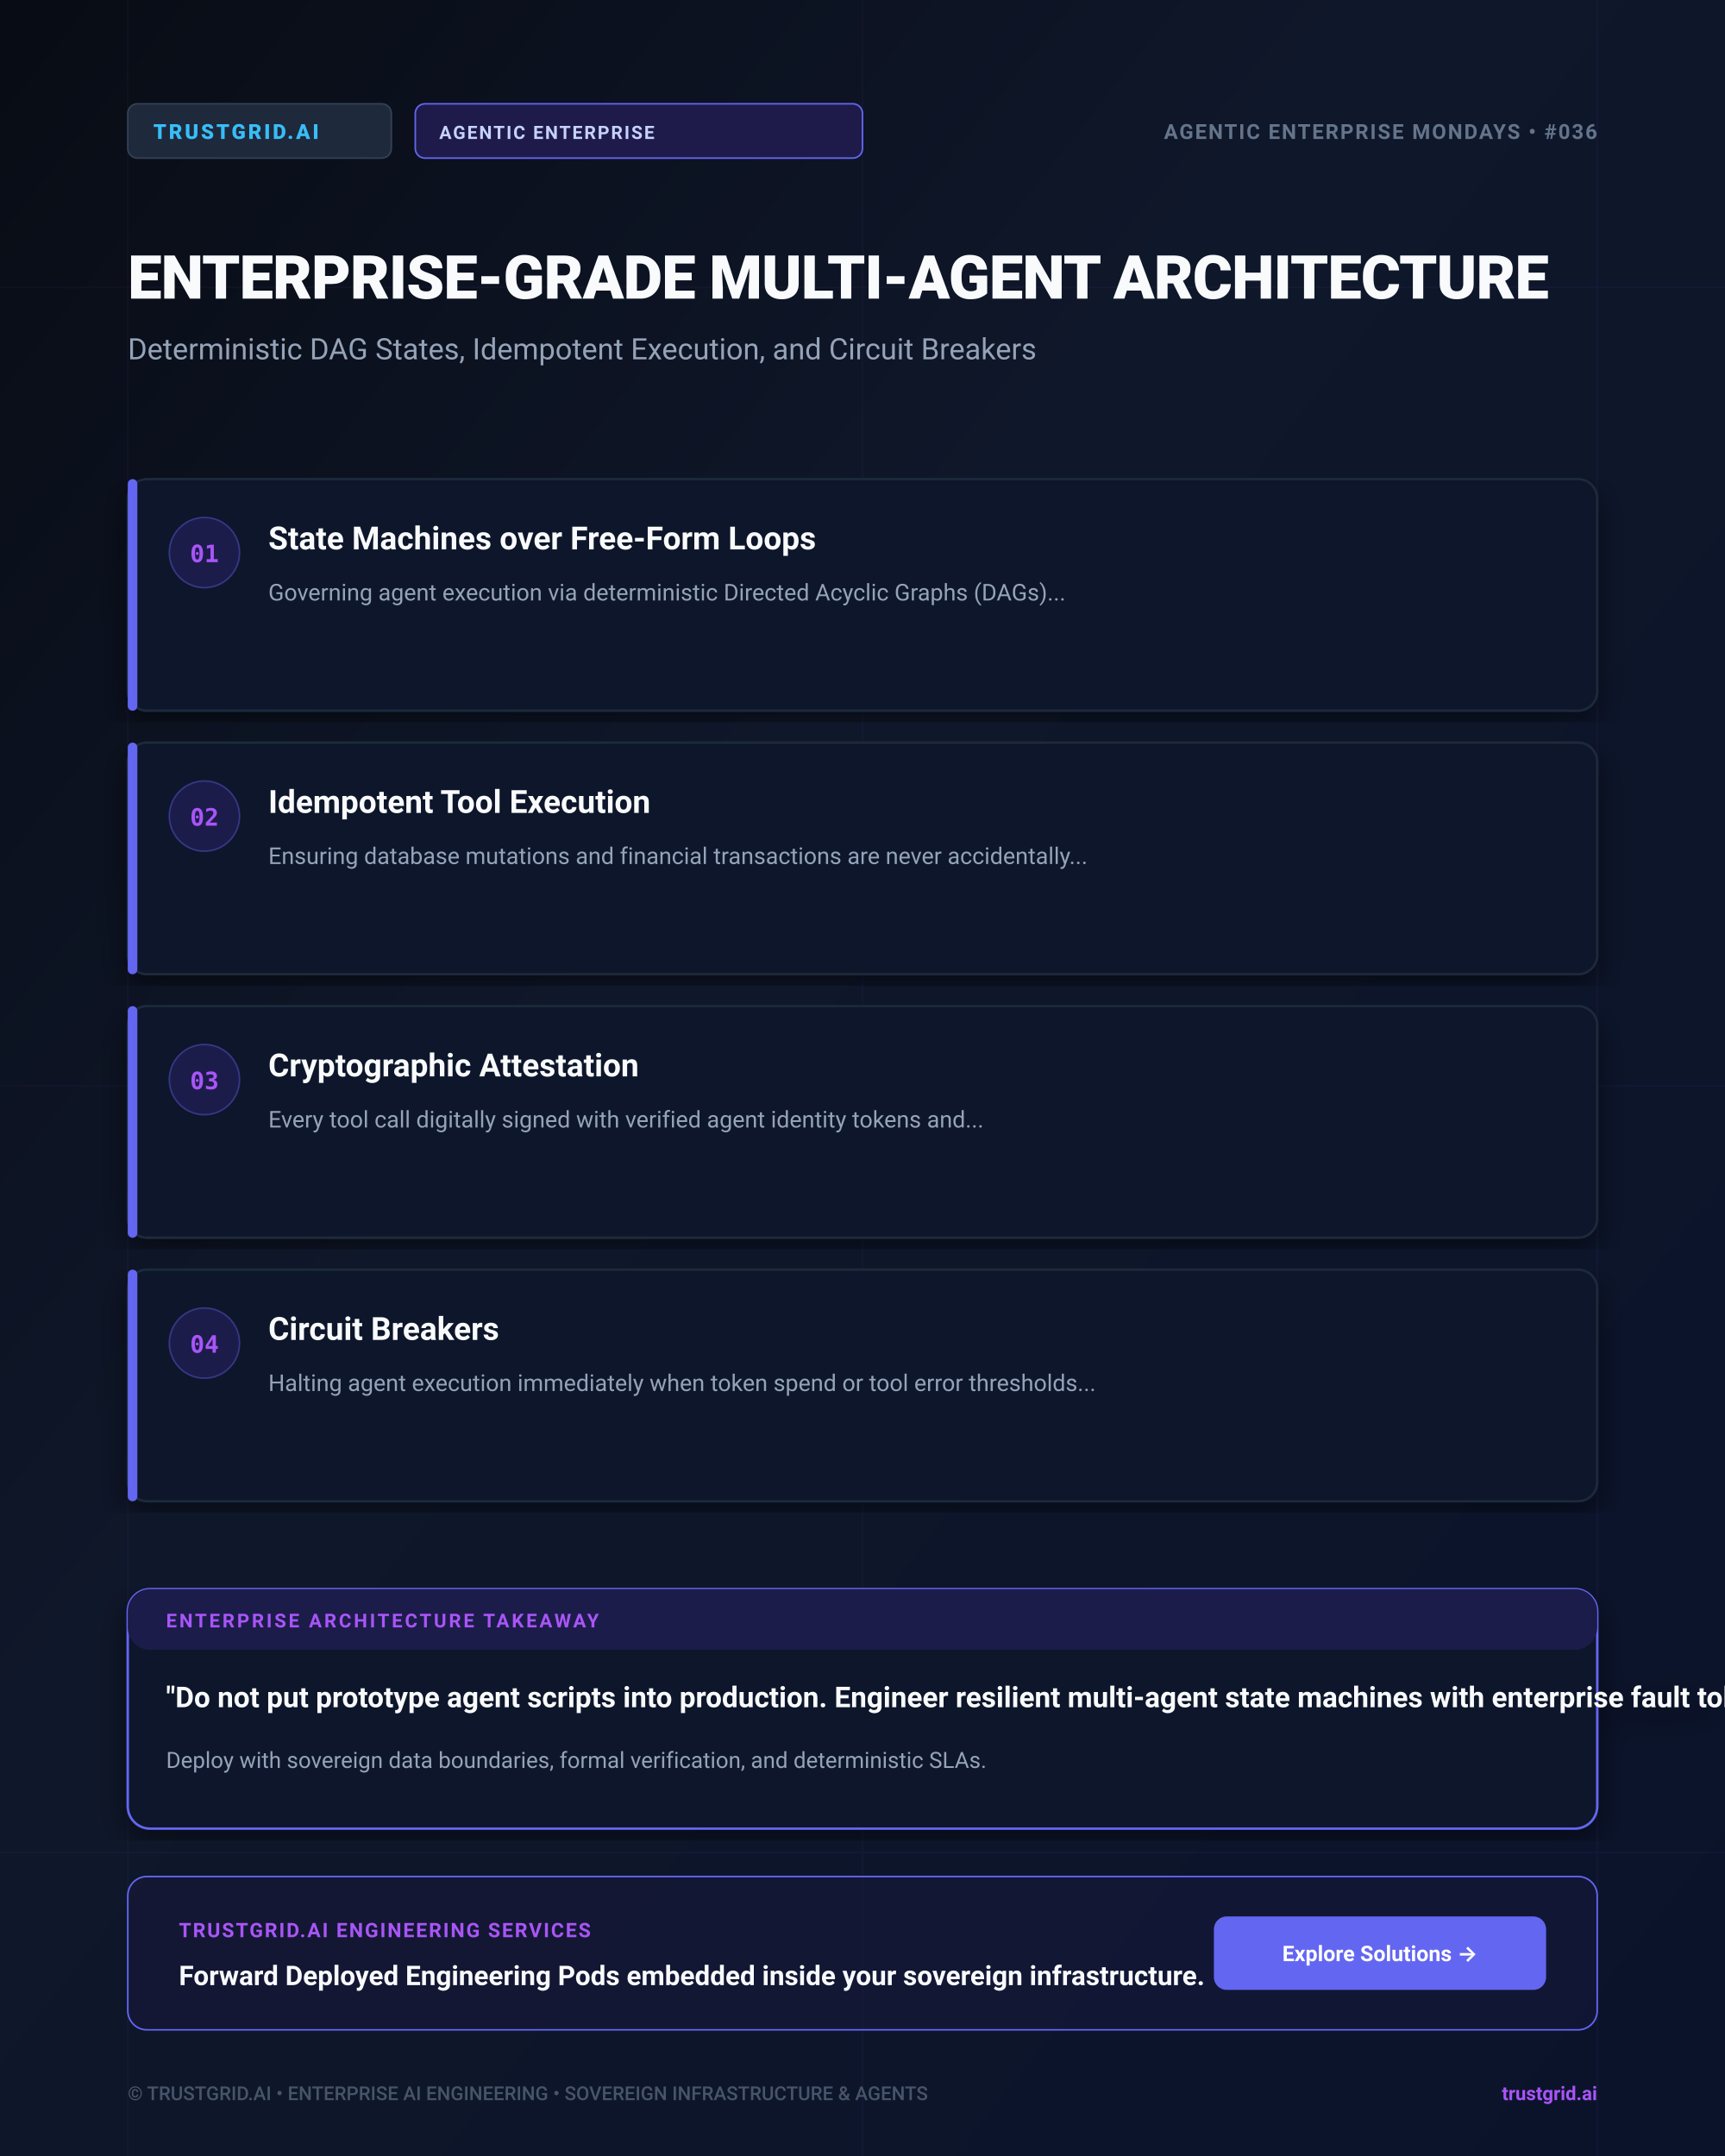
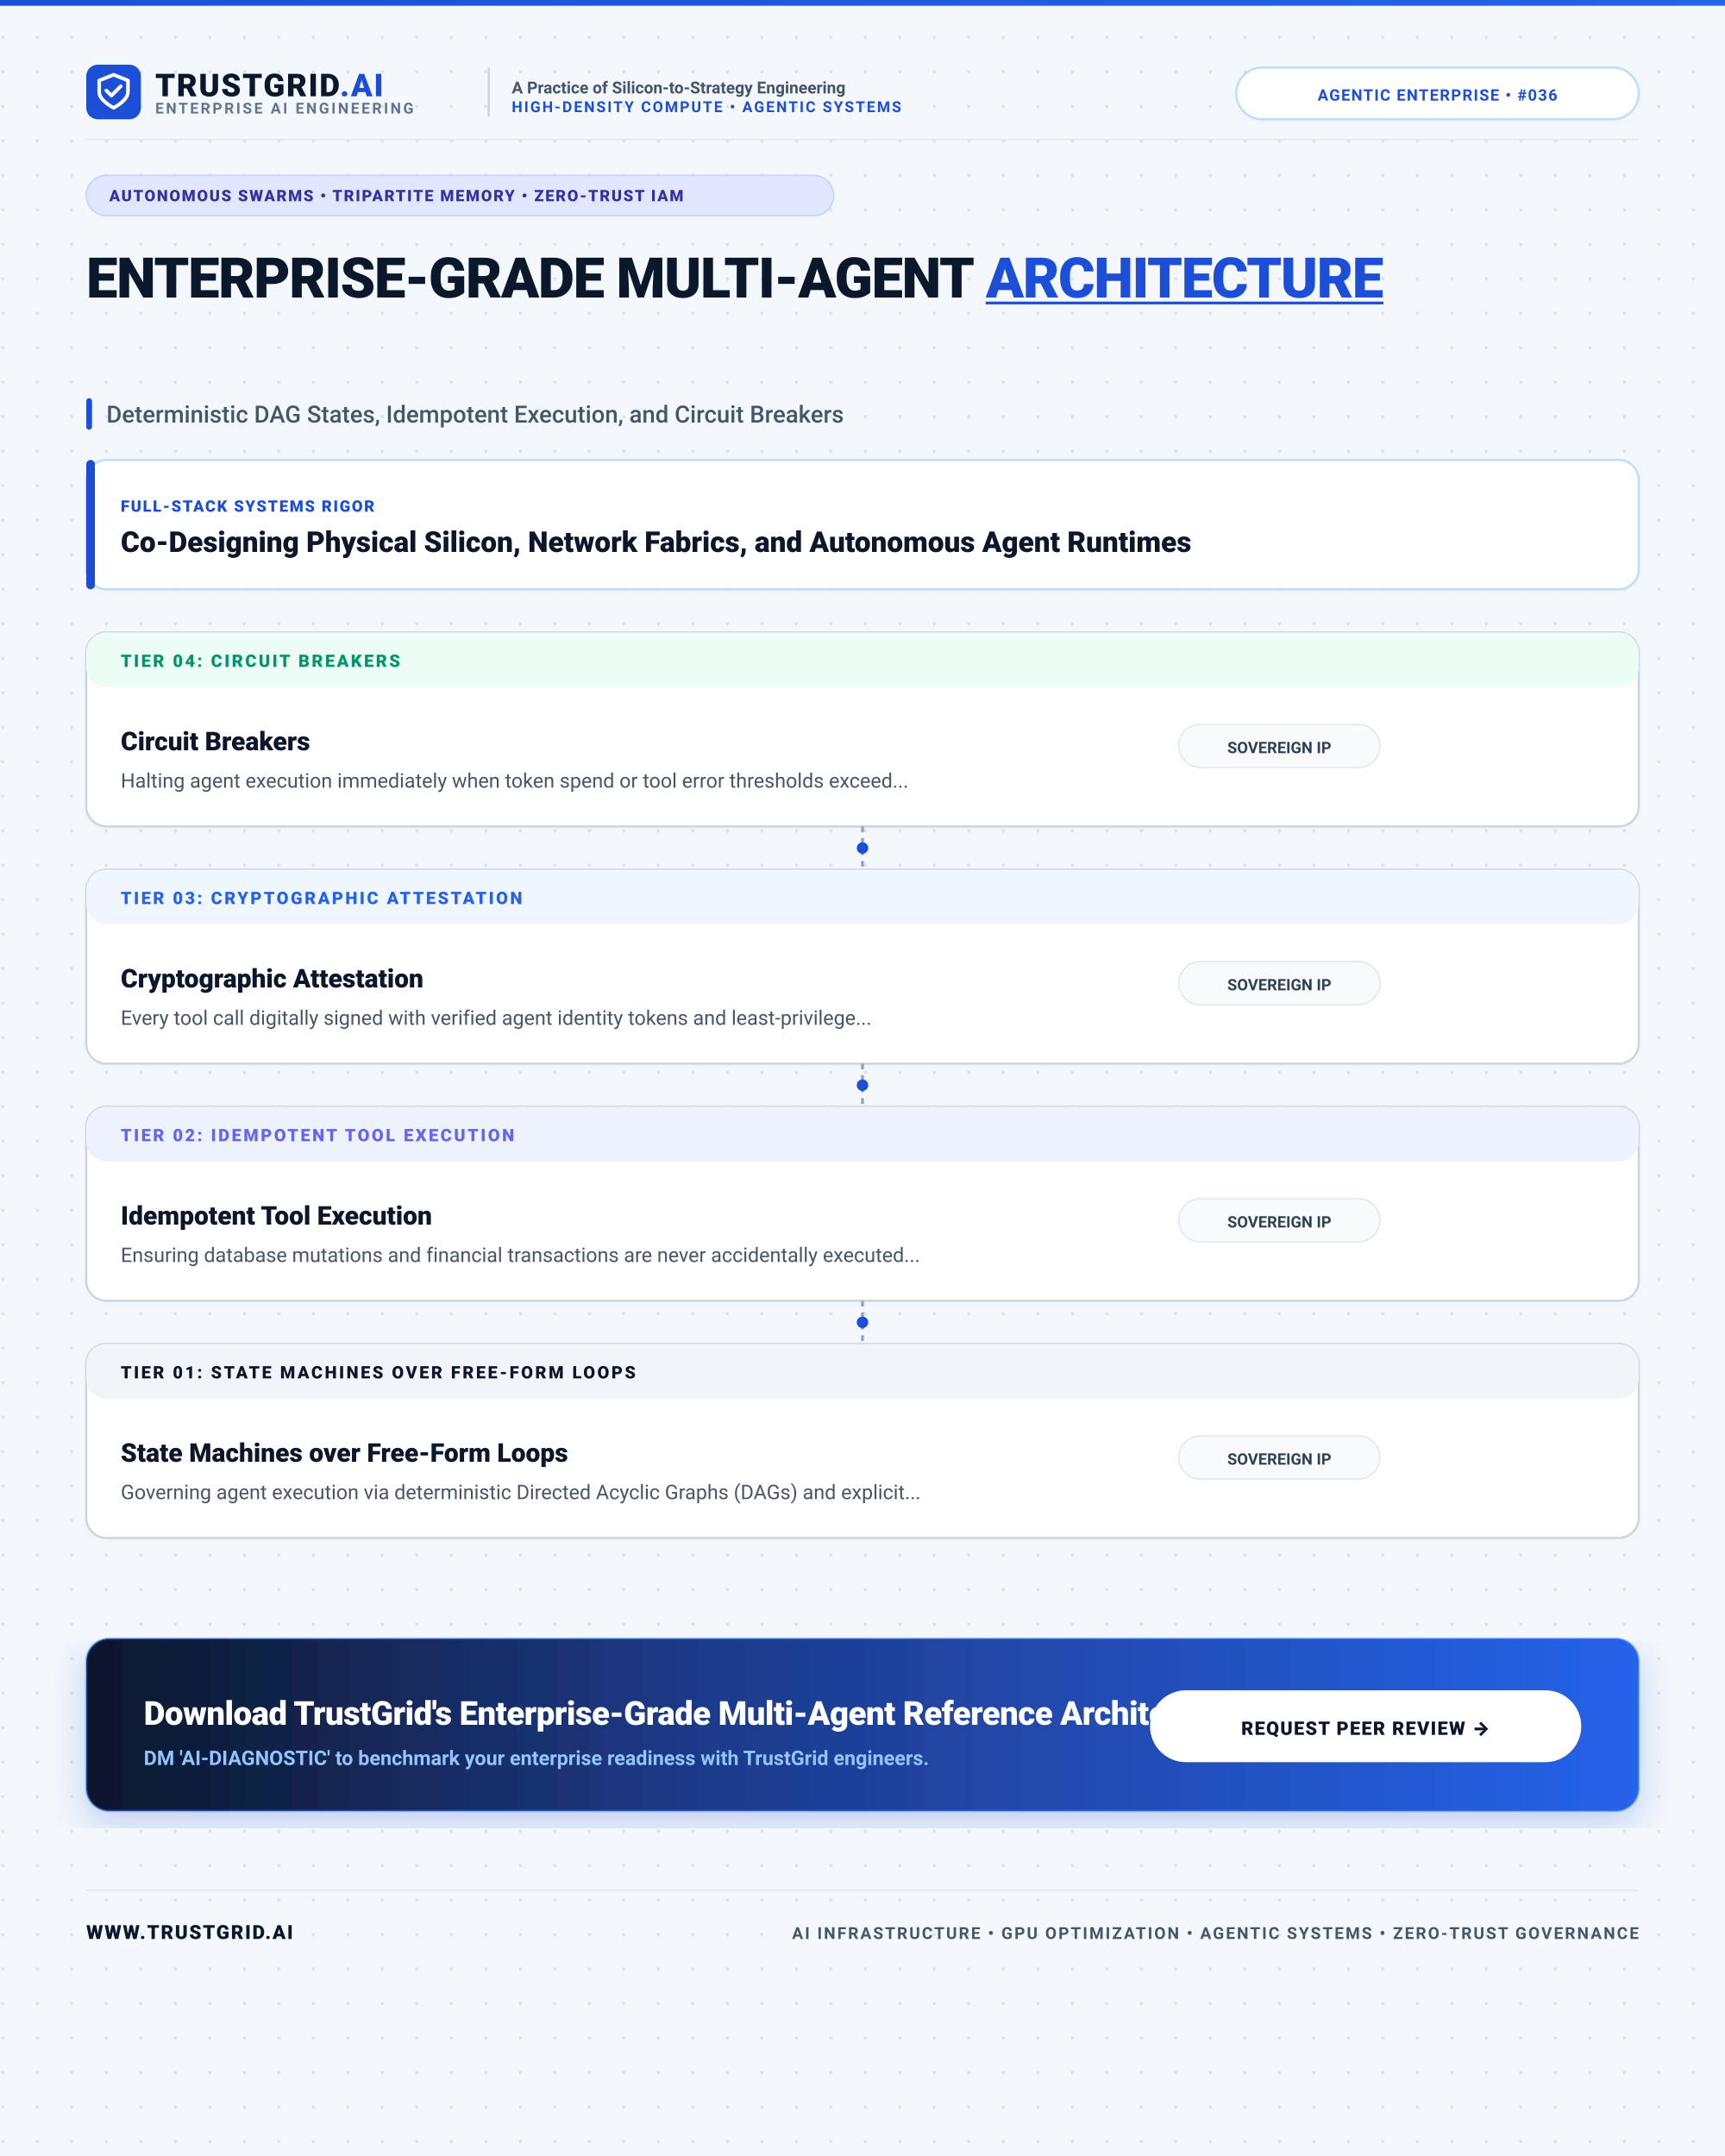
- <svg xmlns="http://www.w3.org/2000/svg" viewBox="0 0 1080 1350" width="1080" height="1350" style="background:#080c14; font-family:-apple-system, BlinkMacSystemFont, 'Segoe UI', Roboto, 'Inter', sans-serif;">
+ <svg xmlns="http://www.w3.org/2000/svg" viewBox="0 0 1200 1500" width="1200" height="1500" style="background:#f4f7fb; font-family:-apple-system, BlinkMacSystemFont, 'Segoe UI', Roboto, 'Inter', Helvetica, Arial, sans-serif;">
  <defs>
-     <linearGradient id="bgGrad" x1="0%" y1="0%" x2="100%" y2="100%">
-       <stop offset="0%" stop-color="#080c14" />
-       <stop offset="40%" stop-color="#0f172a" />
-       <stop offset="100%" stop-color="#0b132b" />
+     <pattern id="microDotGrid" width="24" height="24" patternUnits="userSpaceOnUse">
+       <circle cx="2" cy="2" r="1.2" fill="#cbd5e1" opacity="0.6" />
+     </pattern>
+     <linearGradient id="blueGrad" x1="0%" y1="0%" x2="100%" y2="0%">
+       <stop offset="0%" stop-color="#1d4ed8" />
+       <stop offset="100%" stop-color="#2563eb" />
    </linearGradient>
-     <filter id="shadowFilter" x="-5%" y="-5%" width="110%" height="110%">
-       <feDropShadow dx="0" dy="8" stdDeviation="10" flood-color="#000000" flood-opacity="0.5" />
+     <linearGradient id="darkNavyCard" x1="0%" y1="0%" x2="100%" y2="100%">
+       <stop offset="0%" stop-color="#0a192f" />
+       <stop offset="50%" stop-color="#0f2744" />
+       <stop offset="100%" stop-color="#1e3a8a" />
+     </linearGradient>
+     <linearGradient id="ctaGrad" x1="0%" y1="0%" x2="100%" y2="0%">
+       <stop offset="0%" stop-color="#0b172a" />
+       <stop offset="40%" stop-color="#1e3a8a" />
+       <stop offset="100%" stop-color="#2563eb" />
+     </linearGradient>
+     <linearGradient id="emeraldGrad" x1="0%" y1="0%" x2="100%" y2="0%">
+       <stop offset="0%" stop-color="#059669" />
+       <stop offset="100%" stop-color="#10b981" />
+     </linearGradient>
+     <linearGradient id="redGrad" x1="0%" y1="0%" x2="100%" y2="0%">
+       <stop offset="0%" stop-color="#dc2626" />
+       <stop offset="100%" stop-color="#ef4444" />
+     </linearGradient>
+     <filter id="cardShadow" x="-2%" y="-2%" width="104%" height="106%">
+       <feDropShadow dx="0" dy="4" stdDeviation="6" flood-color="#0f172a" flood-opacity="0.04" />
+       <feDropShadow dx="0" dy="1" stdDeviation="2" flood-color="#0f172a" flood-opacity="0.02" />
+     </filter>
+     <filter id="ctaShadow" x="-2%" y="-5%" width="104%" height="115%">
+       <feDropShadow dx="0" dy="8" stdDeviation="12" flood-color="#1d4ed8" flood-opacity="0.25" />
    </filter>
  </defs>
-   <rect width="1080" height="1350" fill="url(#bgGrad)" />
-   <g opacity="0.05" stroke="#a855f7" stroke-width="1">
-     <line x1="80" y1="0" x2="80" y2="1350" />
-     <line x1="540" y1="0" x2="540" y2="1350" />
-     <line x1="1000" y1="0" x2="1000" y2="1350" />
-     <line x1="0" y1="180" x2="1080" y2="180" />
-     <line x1="0" y1="680" x2="1080" y2="680" />
-     <line x1="0" y1="1160" x2="1080" y2="1160" />
+   <rect width="1200" height="1500" fill="#f4f7fb" />
+   <rect width="1200" height="1500" fill="url(#microDotGrid)" />
+   <rect x="0" y="0" width="1200" height="4" fill="url(#blueGrad)" />
+   <g transform="translate(60, 45)">
+     <g transform="translate(0, 0)">
+       <rect x="0" y="0" width="38" height="38" rx="8" fill="#1d4ed8" />
+       <path d="M19 7 L29 11 L29 19 C29 25 19 30 19 30 C19 30 9 25 9 19 L9 11 Z" fill="none" stroke="#ffffff" stroke-width="2.5" stroke-linejoin="round" />
+       <path d="M14 18 L17.5 21.5 L24 15" fill="none" stroke="#ffffff" stroke-width="2.5" stroke-linecap="round" stroke-linejoin="round" />
+       <text x="48" y="22" fill="#0b172a" font-size="22" font-weight="900" letter-spacing="1">TRUSTGRID<tspan fill="#1d4ed8">.AI</tspan>
+       </text>
+       <text x="48" y="34" fill="#64748b" font-size="10.5" font-weight="700" letter-spacing="1.5">ENTERPRISE AI ENGINEERING</text>
+     </g>
+     <line x1="280" y1="2" x2="280" y2="36" stroke="#cbd5e1" stroke-width="1.5" />
+     <g transform="translate(296, 6)">
+       <text x="0" y="14" fill="#475569" font-size="11.5" font-weight="600">A Practice of Silicon-to-Strategy Engineering</text>
+       <text x="0" y="27" fill="#1d4ed8" font-size="10.5" font-weight="700" letter-spacing="1.2">HIGH-DENSITY COMPUTE • AGENTIC SYSTEMS</text>
+     </g>
+     <g transform="translate(1080, 2)" text-anchor="end">
+       <rect x="-280" y="0" width="280" height="36" rx="18" fill="#ffffff" stroke="#bfdbfe" stroke-width="1.5" filter="url(#cardShadow)" />
+       <text x="-140" y="23" fill="#1d4ed8" font-size="11" font-weight="700" letter-spacing="0.8" text-anchor="middle">AGENTIC ENTERPRISE • #036</text>
+     </g>
+     <line x1="0" y1="52" x2="1080" y2="52" stroke="#e2e8f0" stroke-width="1" />
  </g>
-   <g transform="translate(80, 65)">
-     <rect x="0" y="0" width="165" height="34" rx="6" fill="#1e293b" stroke="#334155" stroke-width="1" />
-     <text x="16" y="22" fill="#38bdf8" font-size="13" font-weight="800" letter-spacing="1.5">TRUSTGRID.AI</text>
-     <rect x="180" y="0" width="280" height="34" rx="6" fill="#1e1b4b" stroke="#6366f1" stroke-width="1" />
-     <text x="195" y="22" fill="#c7d2fe" font-size="11.5" font-weight="700" letter-spacing="1">AGENTIC ENTERPRISE</text>
-     <text x="920" y="22" fill="#64748b" font-size="13" font-weight="600" text-anchor="end" letter-spacing="1">AGENTIC ENTERPRISE MONDAYS • #036</text>
+   <g transform="translate(60, 122)">
+     <rect x="0" y="0" width="520" height="28" rx="14" fill="#e0e7ff" stroke="#c7d2fe" stroke-width="1" />
+     <text x="16" y="18" fill="#3730a3" font-size="11" font-weight="800" letter-spacing="1">AUTONOMOUS SWARMS • TRIPARTITE MEMORY • ZERO-TRUST IAM</text>
  </g>
-   <g transform="translate(80, 145)">
-     <text x="0" y="42" fill="#f8fafc" font-size="38" font-weight="800" letter-spacing="-0.5">ENTERPRISE-GRADE MULTI-AGENT ARCHITECTURE</text>
-     <text x="0" y="80" fill="#94a3b8" font-size="18.5" font-weight="400">Deterministic DAG States, Idempotent Execution, and Circuit Breakers</text>
+   <g transform="translate(60, 165)">
+     <text x="0" y="42" fill="#0b172a" font-size="39" font-weight="900" letter-spacing="-0.8">
+         ENTERPRISE-GRADE MULTI-AGENT <tspan fill="#1d4ed8" text-decoration="underline" style="text-underline-offset: 6px;">ARCHITECTURE</tspan>
+     </text>
+     <g transform="translate(0, 108)">
+       <rect x="0" y="4" width="4" height="22" rx="2" fill="#1d4ed8" />
+       <text x="14" y="21" fill="#475569" font-size="16.5" font-weight="500">
+         Deterministic DAG States, Idempotent Execution, and Circuit Breakers
+       </text>
+     </g>
  </g>
-   <g transform="translate(80, 300)" filter="url(#shadowFilter)">
-     <rect width="920" height="145" rx="12" fill="#0f172a" stroke="#1e293b" stroke-width="1.5" />
-     <rect x="0" y="0" width="6" height="145" rx="3" fill="#6366f1" />
-     <circle cx="48" cy="46" r="22" fill="#1e1b4b" stroke="#6366f1" stroke-opacity="0.4" stroke-width="1" />
-     <text x="48" y="52" fill="#a855f7" font-size="15" font-weight="800" text-anchor="middle" font-family="'JetBrains Mono', monospace">01</text>
-     <text x="88" y="44" fill="#f8fafc" font-size="20" font-weight="700">State Machines over Free-Form Loops</text>
-     <text x="88" y="76" fill="#94a3b8" font-size="14.5" font-weight="400" width="800">Governing agent execution via deterministic Directed Acyclic Graphs (DAGs)...</text>
+   <g transform="translate(60, 320)" filter="url(#cardShadow)">
+     <rect width="1080" height="90" rx="14" fill="#ffffff" stroke="#bfdbfe" stroke-width="1.5" />
+     <rect x="0" y="0" width="6" height="90" rx="3" fill="#1d4ed8" />
+     <g transform="translate(24, 20)">
+       <text x="0" y="16" fill="#1d4ed8" font-size="11" font-weight="800" letter-spacing="1">FULL-STACK SYSTEMS RIGOR</text>
+       <text x="0" y="44" fill="#0b172a" font-size="20" font-weight="900">Co-Designing Physical Silicon, Network Fabrics, and Autonomous Agent Runtimes</text>
+     </g>
  </g>
-   <g transform="translate(80, 465)" filter="url(#shadowFilter)">
-     <rect width="920" height="145" rx="12" fill="#0f172a" stroke="#1e293b" stroke-width="1.5" />
-     <rect x="0" y="0" width="6" height="145" rx="3" fill="#6366f1" />
-     <circle cx="48" cy="46" r="22" fill="#1e1b4b" stroke="#6366f1" stroke-opacity="0.4" stroke-width="1" />
-     <text x="48" y="52" fill="#a855f7" font-size="15" font-weight="800" text-anchor="middle" font-family="'JetBrains Mono', monospace">02</text>
-     <text x="88" y="44" fill="#f8fafc" font-size="20" font-weight="700">Idempotent Tool Execution</text>
-     <text x="88" y="76" fill="#94a3b8" font-size="14.5" font-weight="400" width="800">Ensuring database mutations and financial transactions are never accidentally...</text>
+   <g transform="translate(60, 440)">
+     <g transform="translate(0, 0)" filter="url(#cardShadow)">
+       <rect width="1080" height="135" rx="14" fill="#ffffff" stroke="#cbd5e1" stroke-width="1.5" />
+       <rect x="0" y="0" width="1080" height="38" rx="14" fill="#ecfdf5" />
+       <text x="24" y="24" fill="#059669" font-size="12" font-weight="800" letter-spacing="1.5">TIER 04: CIRCUIT BREAKERS</text>
+       <g transform="translate(24, 60)">
+         <text x="0" y="22" fill="#0b172a" font-size="18" font-weight="800">Circuit Breakers</text>
+         <text x="0" y="48" fill="#475569" font-size="14">Halting agent execution immediately when token spend or tool error thresholds exceed...</text>
+       </g>
+       <g transform="translate(900, 60)" text-anchor="end">
+         <rect x="-140" y="4" width="140" height="30" rx="15" fill="#f8fafc" stroke="#e2e8f0" />
+         <text x="-70" y="24" fill="#334155" font-size="11" font-weight="700" text-anchor="middle">SOVEREIGN IP</text>
+       </g>
+     </g>
+     <line x1="540" y1="135" x2="540" y2="165" stroke="#94a3b8" stroke-width="2" stroke-dasharray="4 4" />
+     <circle cx="540" cy="150" r="4" fill="#1d4ed8" />
+     <g transform="translate(0, 165)" filter="url(#cardShadow)">
+       <rect width="1080" height="135" rx="14" fill="#ffffff" stroke="#cbd5e1" stroke-width="1.5" />
+       <rect x="0" y="0" width="1080" height="38" rx="14" fill="#eff6ff" />
+       <text x="24" y="24" fill="#2563eb" font-size="12" font-weight="800" letter-spacing="1.5">TIER 03: CRYPTOGRAPHIC ATTESTATION</text>
+       <g transform="translate(24, 60)">
+         <text x="0" y="22" fill="#0b172a" font-size="18" font-weight="800">Cryptographic Attestation</text>
+         <text x="0" y="48" fill="#475569" font-size="14">Every tool call digitally signed with verified agent identity tokens and least-privilege...</text>
+       </g>
+       <g transform="translate(900, 60)" text-anchor="end">
+         <rect x="-140" y="4" width="140" height="30" rx="15" fill="#f8fafc" stroke="#e2e8f0" />
+         <text x="-70" y="24" fill="#334155" font-size="11" font-weight="700" text-anchor="middle">SOVEREIGN IP</text>
+       </g>
+     </g>
+     <line x1="540" y1="300" x2="540" y2="330" stroke="#94a3b8" stroke-width="2" stroke-dasharray="4 4" />
+     <circle cx="540" cy="315" r="4" fill="#1d4ed8" />
+     <g transform="translate(0, 330)" filter="url(#cardShadow)">
+       <rect width="1080" height="135" rx="14" fill="#ffffff" stroke="#cbd5e1" stroke-width="1.5" />
+       <rect x="0" y="0" width="1080" height="38" rx="14" fill="#eef2ff" />
+       <text x="24" y="24" fill="#6366f1" font-size="12" font-weight="800" letter-spacing="1.5">TIER 02: IDEMPOTENT TOOL EXECUTION</text>
+       <g transform="translate(24, 60)">
+         <text x="0" y="22" fill="#0b172a" font-size="18" font-weight="800">Idempotent Tool Execution</text>
+         <text x="0" y="48" fill="#475569" font-size="14">Ensuring database mutations and financial transactions are never accidentally executed...</text>
+       </g>
+       <g transform="translate(900, 60)" text-anchor="end">
+         <rect x="-140" y="4" width="140" height="30" rx="15" fill="#f8fafc" stroke="#e2e8f0" />
+         <text x="-70" y="24" fill="#334155" font-size="11" font-weight="700" text-anchor="middle">SOVEREIGN IP</text>
+       </g>
+     </g>
+     <line x1="540" y1="465" x2="540" y2="495" stroke="#94a3b8" stroke-width="2" stroke-dasharray="4 4" />
+     <circle cx="540" cy="480" r="4" fill="#1d4ed8" />
+     <g transform="translate(0, 495)" filter="url(#cardShadow)">
+       <rect width="1080" height="135" rx="14" fill="#ffffff" stroke="#cbd5e1" stroke-width="1.5" />
+       <rect x="0" y="0" width="1080" height="38" rx="14" fill="#f1f5f9" />
+       <text x="24" y="24" fill="#0f172a" font-size="12" font-weight="800" letter-spacing="1.5">TIER 01: STATE MACHINES OVER FREE-FORM LOOPS</text>
+       <g transform="translate(24, 60)">
+         <text x="0" y="22" fill="#0b172a" font-size="18" font-weight="800">State Machines over Free-Form Loops</text>
+         <text x="0" y="48" fill="#475569" font-size="14">Governing agent execution via deterministic Directed Acyclic Graphs (DAGs) and explicit...</text>
+       </g>
+       <g transform="translate(900, 60)" text-anchor="end">
+         <rect x="-140" y="4" width="140" height="30" rx="15" fill="#f8fafc" stroke="#e2e8f0" />
+         <text x="-70" y="24" fill="#334155" font-size="11" font-weight="700" text-anchor="middle">SOVEREIGN IP</text>
+       </g>
+     </g>
  </g>
-   <g transform="translate(80, 630)" filter="url(#shadowFilter)">
-     <rect width="920" height="145" rx="12" fill="#0f172a" stroke="#1e293b" stroke-width="1.5" />
-     <rect x="0" y="0" width="6" height="145" rx="3" fill="#6366f1" />
-     <circle cx="48" cy="46" r="22" fill="#1e1b4b" stroke="#6366f1" stroke-opacity="0.4" stroke-width="1" />
-     <text x="48" y="52" fill="#a855f7" font-size="15" font-weight="800" text-anchor="middle" font-family="'JetBrains Mono', monospace">03</text>
-     <text x="88" y="44" fill="#f8fafc" font-size="20" font-weight="700">Cryptographic Attestation</text>
-     <text x="88" y="76" fill="#94a3b8" font-size="14.5" font-weight="400" width="800">Every tool call digitally signed with verified agent identity tokens and...</text>
+   <g transform="translate(60, 1140)" filter="url(#ctaShadow)">
+     <rect width="1080" height="120" rx="16" fill="url(#ctaGrad)" />
+     <rect width="1080" height="120" rx="16" fill="none" stroke="#3b82f6" stroke-width="1.5" stroke-opacity="0.5" />
+     <g transform="translate(40, 36)">
+       <text x="0" y="24" fill="#ffffff" font-size="23" font-weight="900" letter-spacing="-0.3">
+         Download TrustGrid's Enterprise-Grade Multi-Agent Reference Architecture
+       </text>
+       <text x="0" y="52" fill="#93c5fd" font-size="14" font-weight="600">
+         DM 'AI-DIAGNOSTIC' to benchmark your enterprise readiness with TrustGrid engineers.
+       </text>
+     </g>
+     <g transform="translate(740, 36)">
+       <rect width="300" height="50" rx="25" fill="#ffffff" filter="url(#cardShadow)" />
+       <text x="150" y="31" fill="#0b172a" font-size="13" font-weight="900" letter-spacing="0.8" text-anchor="middle">
+         REQUEST PEER REVIEW →
+       </text>
+     </g>
  </g>
-   <g transform="translate(80, 795)" filter="url(#shadowFilter)">
-     <rect width="920" height="145" rx="12" fill="#0f172a" stroke="#1e293b" stroke-width="1.5" />
-     <rect x="0" y="0" width="6" height="145" rx="3" fill="#6366f1" />
-     <circle cx="48" cy="46" r="22" fill="#1e1b4b" stroke="#6366f1" stroke-opacity="0.4" stroke-width="1" />
-     <text x="48" y="52" fill="#a855f7" font-size="15" font-weight="800" text-anchor="middle" font-family="'JetBrains Mono', monospace">04</text>
-     <text x="88" y="44" fill="#f8fafc" font-size="20" font-weight="700">Circuit Breakers</text>
-     <text x="88" y="76" fill="#94a3b8" font-size="14.5" font-weight="400" width="800">Halting agent execution immediately when token spend or tool error thresholds...</text>
-   </g>
-   <g transform="translate(80, 995)" filter="url(#shadowFilter)">
-     <rect width="920" height="150" rx="14" fill="#0f172a" stroke="#6366f1" stroke-width="1.5" />
-     <rect x="0" y="0" width="920" height="38" rx="14" fill="#1e1b4b" />
-     <text x="24" y="24" fill="#a855f7" font-size="12" font-weight="700" letter-spacing="1.5">ENTERPRISE ARCHITECTURE TAKEAWAY</text>
-     <text x="24" y="74" fill="#f8fafc" font-size="18" font-weight="700">"Do not put prototype agent scripts into production. Engineer resilient multi-agent state machines with enterprise fault tolerance."</text>
-     <text x="24" y="112" fill="#94a3b8" font-size="14">Deploy with sovereign data boundaries, formal verification, and deterministic SLAs.</text>
-   </g>
-   <g transform="translate(80, 1175)">
-     <rect width="920" height="96" rx="12" fill="#1e1b4b" fill-opacity="0.3" stroke="#6366f1" stroke-width="1" />
-     <text x="32" y="38" fill="#a855f7" font-size="12.5" font-weight="700" letter-spacing="1">TRUSTGRID.AI ENGINEERING SERVICES</text>
-     <text x="32" y="68" fill="#f8fafc" font-size="17" font-weight="700">Forward Deployed Engineering Pods embedded inside your sovereign infrastructure.</text>
-     <rect x="680" y="25" width="208" height="46" rx="8" fill="#6366f1" />
-     <text x="784" y="53" fill="#ffffff" font-size="13.5" font-weight="700" text-anchor="middle">Explore Solutions →</text>
-   </g>
-   <g transform="translate(80, 1315)">
-     <text x="0" y="0" fill="#475569" font-size="12" font-weight="500">© TRUSTGRID.AI • ENTERPRISE AI ENGINEERING • SOVEREIGN INFRASTRUCTURE &amp; AGENTS</text>
-     <text x="920" y="0" fill="#a855f7" font-size="12" font-weight="600" text-anchor="end">trustgrid.ai</text>
+   <g transform="translate(60, 1315)">
+     <line x1="0" y1="0" x2="1080" y2="0" stroke="#e2e8f0" stroke-width="1" />
+     <text x="0" y="34" fill="#0b172a" font-size="13.5" font-weight="900" letter-spacing="1">WWW.TRUSTGRID.AI</text>
+     <text x="1080" y="34" fill="#475569" font-size="11.5" font-weight="700" letter-spacing="1.2" text-anchor="end">
+       AI INFRASTRUCTURE • GPU OPTIMIZATION • AGENTIC SYSTEMS • ZERO-TRUST GOVERNANCE
+     </text>
  </g>
</svg>
